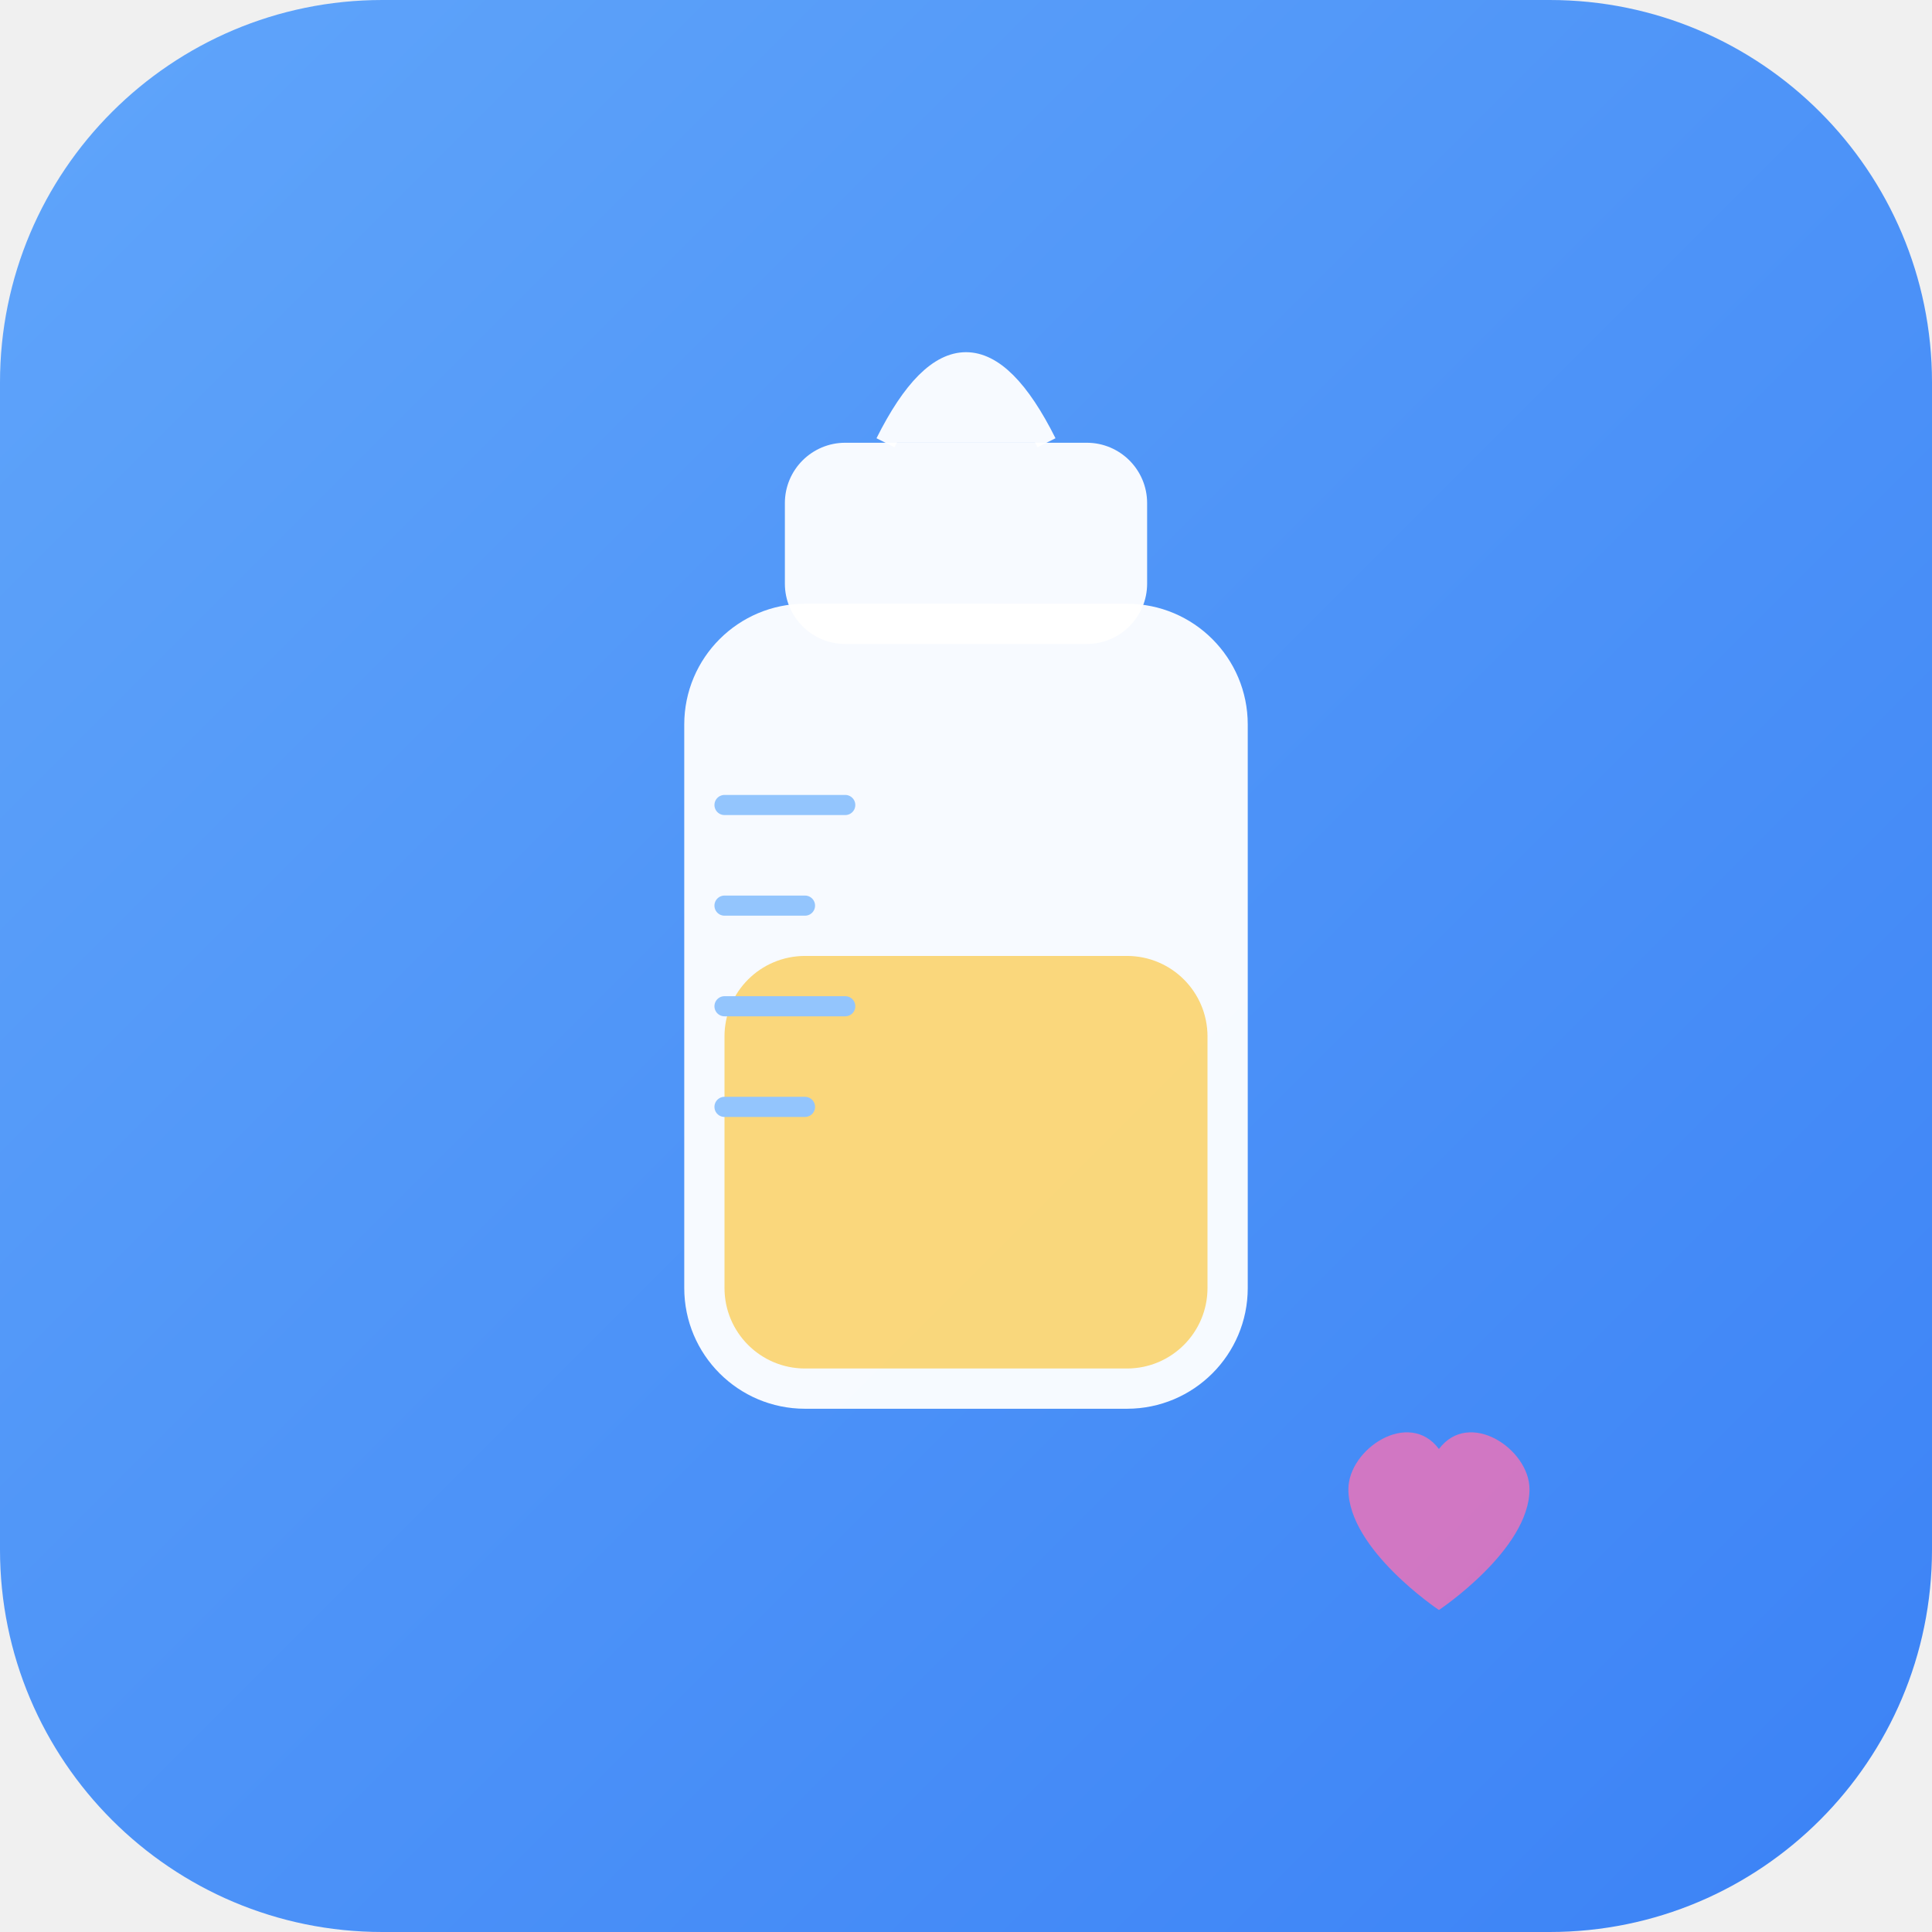
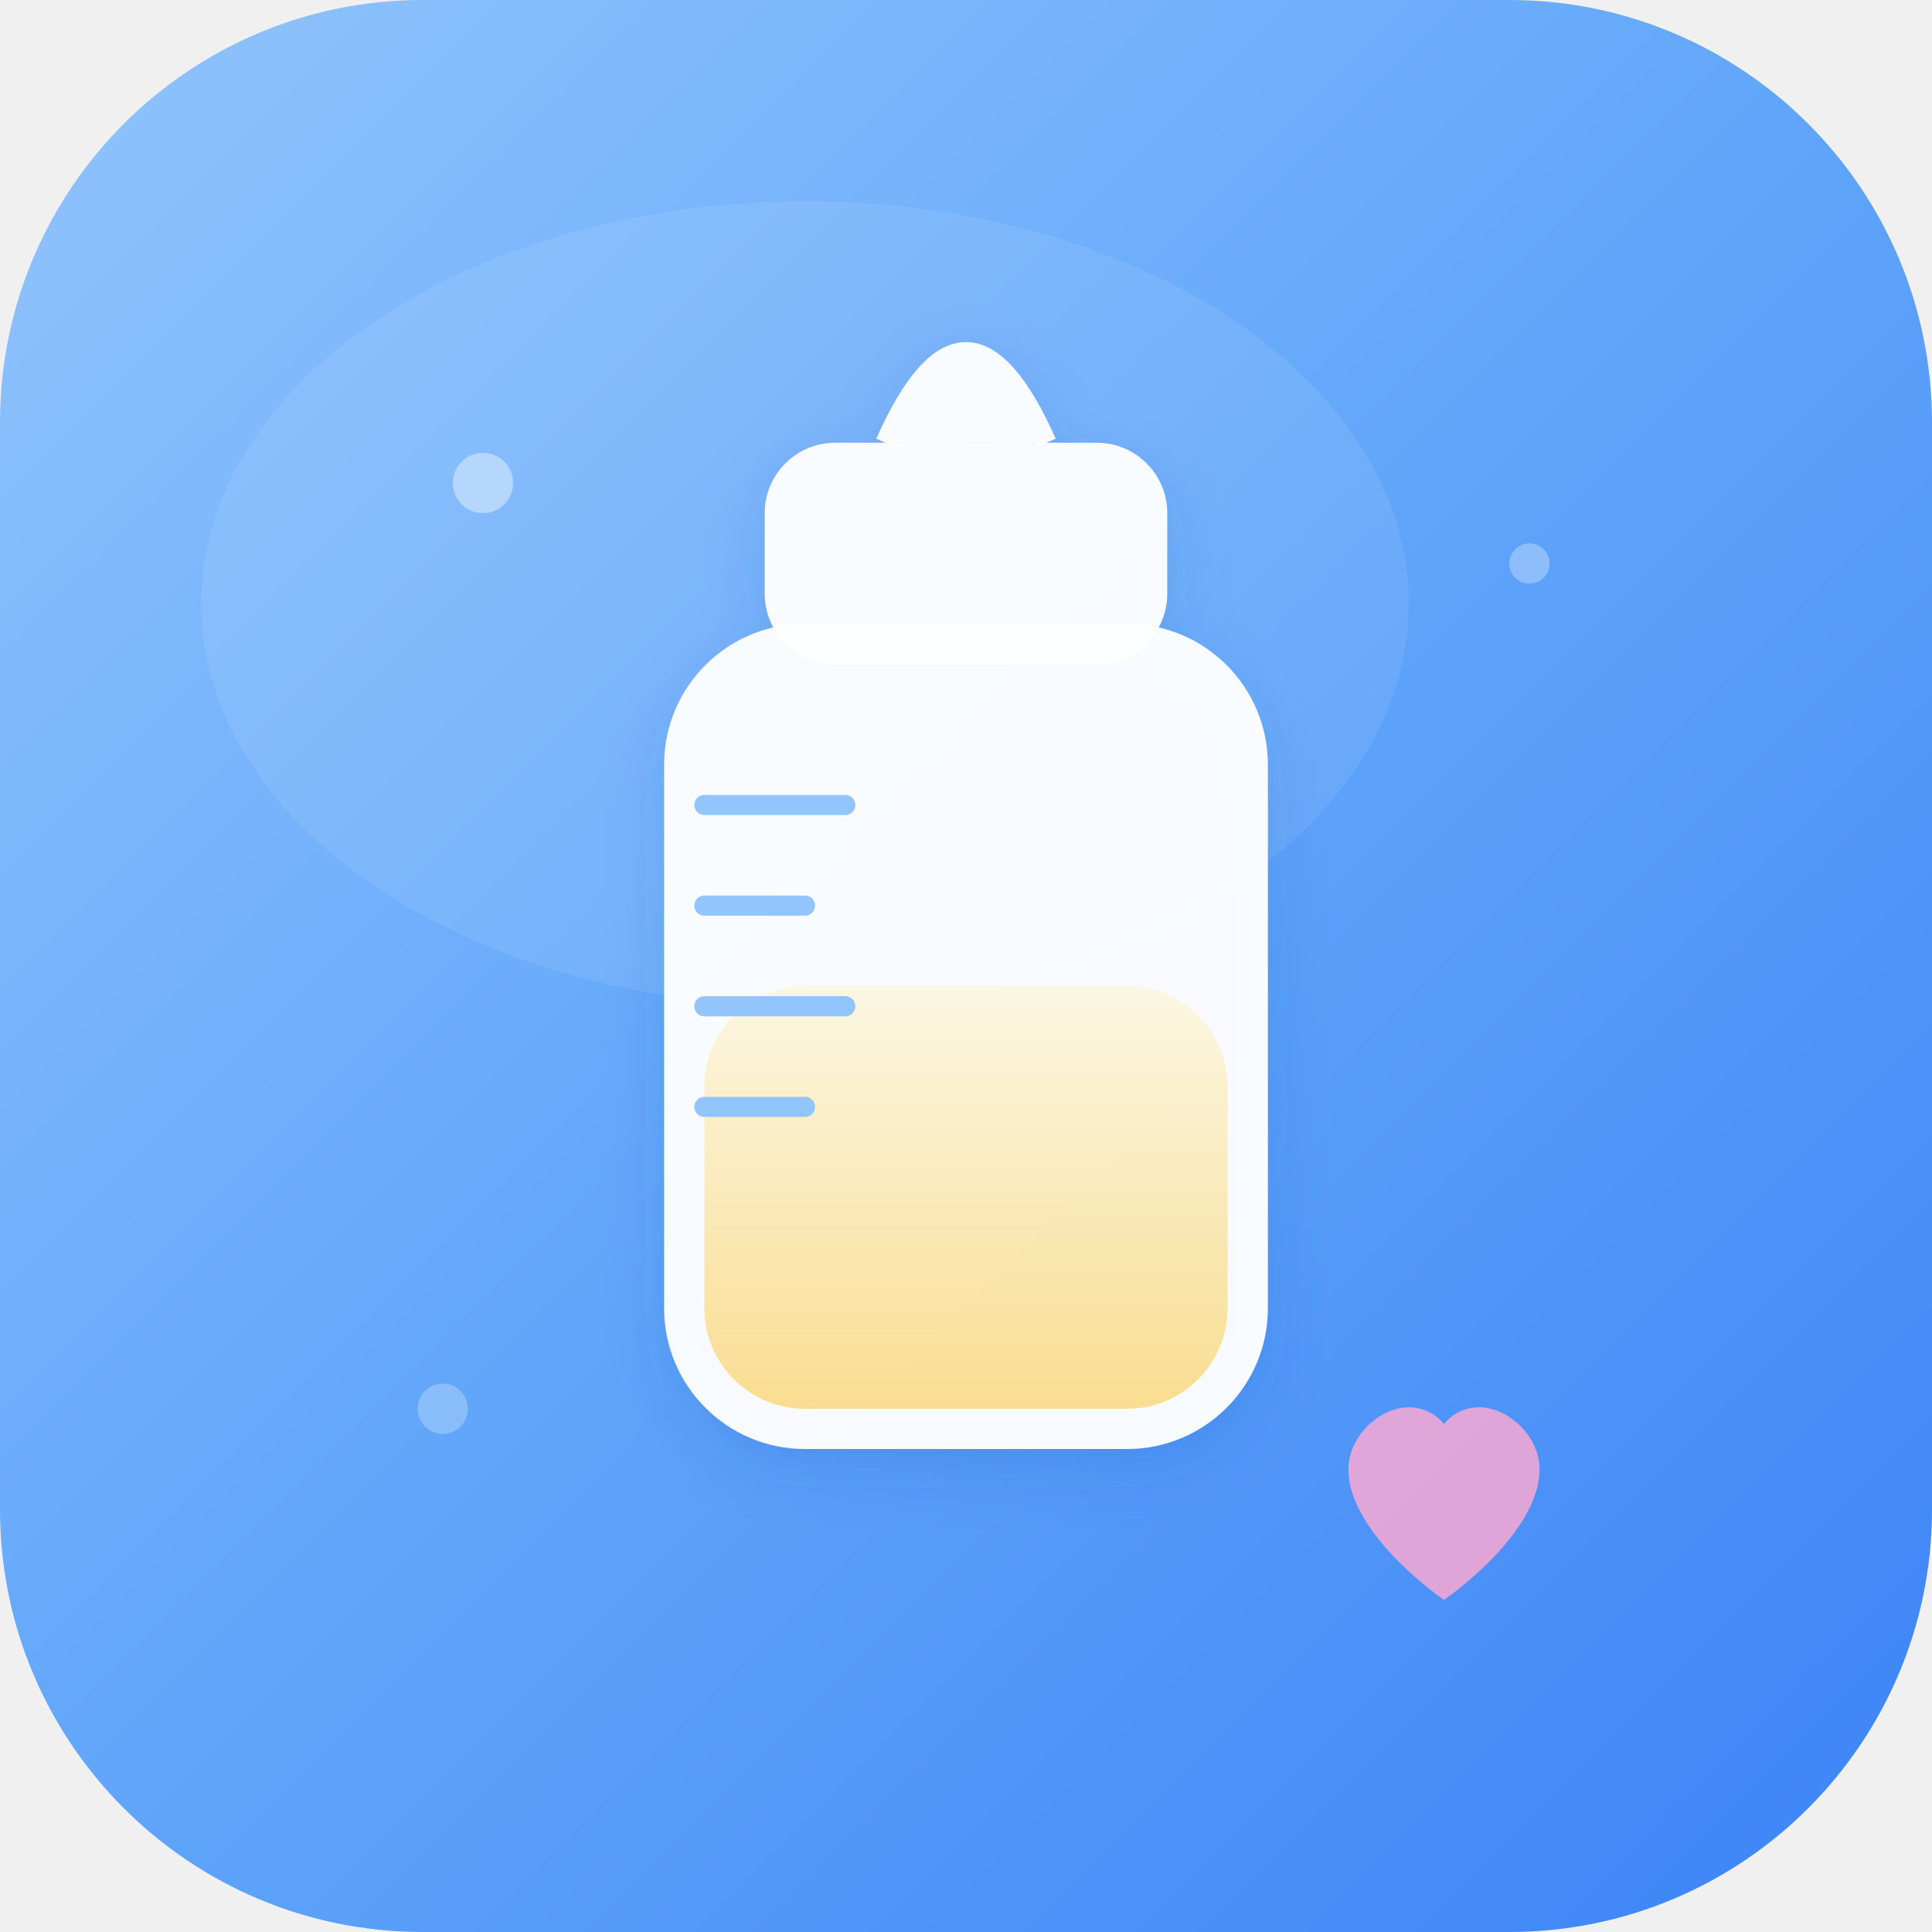
<svg xmlns="http://www.w3.org/2000/svg" viewBox="0 0 192 192" width="192" height="192">
  <defs>
    <linearGradient id="bg" x1="0%" y1="0%" x2="100%" y2="100%">
-       <stop offset="0%" style="stop-color:#60a5fa" />
+       <stop offset="0%" style="stop-color:#93c5fd" />
+       <stop offset="50%" style="stop-color:#60a5fa" />
      <stop offset="100%" style="stop-color:#3b82f6" />
    </linearGradient>
+     <linearGradient id="milk" x1="0%" y1="0%" x2="0%" y2="100%">
+       <stop offset="0%" style="stop-color:#fef3c7" />
+       <stop offset="100%" style="stop-color:#fbbf24" />
+     </linearGradient>
+     <filter id="shadow">
+       <feDropShadow dx="0" dy="2" stdDeviation="3" flood-color="#1e40af" flood-opacity="0.15" />
+     </filter>
  </defs>
-   <rect width="192" height="192" rx="38" ry="38" fill="url(#bg)" />
-   <rect x="68" y="60" width="56" height="80" rx="12" ry="12" fill="white" opacity="0.95" />
-   <rect x="78" y="44" width="36" height="20" rx="6" ry="6" fill="white" opacity="0.95" />
-   <path d="M88 44 Q96 28 104 44" fill="white" opacity="0.95" stroke="white" stroke-width="2" />
-   <rect x="72" y="95" width="48" height="41" rx="8" ry="8" fill="#fbbf24" opacity="0.6" />
-   <line x1="72" y1="80" x2="84" y2="80" stroke="#93c5fd" stroke-width="2" stroke-linecap="round" />
-   <line x1="72" y1="90" x2="80" y2="90" stroke="#93c5fd" stroke-width="2" stroke-linecap="round" />
-   <line x1="72" y1="100" x2="84" y2="100" stroke="#93c5fd" stroke-width="2" stroke-linecap="round" />
-   <line x1="72" y1="110" x2="80" y2="110" stroke="#93c5fd" stroke-width="2" stroke-linecap="round" />
-   <path d="M134 148 C134 144 140 140 143 144 C146 140 152 144 152 148 C152 154 143 160 143 160 C143 160 134 154 134 148Z" fill="#f472b6" opacity="0.8" />
+   <rect width="192" height="192" rx="42" ry="42" fill="url(#bg)" />
+   <ellipse cx="80" cy="60" rx="60" ry="40" fill="white" opacity="0.08" />
+   <g filter="url(#shadow)">
+     <rect x="66" y="62" width="60" height="82" rx="14" ry="14" fill="white" opacity="0.95" />
+     <rect x="76" y="44" width="40" height="22" rx="7" ry="7" fill="white" opacity="0.95" />
+     <path d="M88 44 Q96 26 104 44" fill="white" opacity="0.95" stroke="white" stroke-width="2" />
+   </g>
+   <rect x="70" y="98" width="52" height="42" rx="10" ry="10" fill="url(#milk)" opacity="0.5" />
+   <line x1="70" y1="80" x2="84" y2="80" stroke="#93c5fd" stroke-width="2" stroke-linecap="round" />
+   <line x1="70" y1="90" x2="80" y2="90" stroke="#93c5fd" stroke-width="2" stroke-linecap="round" />
+   <line x1="70" y1="100" x2="84" y2="100" stroke="#93c5fd" stroke-width="2" stroke-linecap="round" />
+   <line x1="70" y1="110" x2="80" y2="110" stroke="#93c5fd" stroke-width="2" stroke-linecap="round" />
+   <path d="M134 146 C134 141.5 140 137.5 143.5 141.5 C147 137.5 153 141.5 153 146 C153 152.5 143.5 159 143.5 159 C143.5 159 134 152.5 134 146Z" fill="#f9a8d4" opacity="0.85" />
+   <circle cx="48" cy="48" r="3" fill="white" opacity="0.4" />
+   <circle cx="152" cy="56" r="2" fill="white" opacity="0.3" />
+   <circle cx="44" cy="140" r="2.5" fill="white" opacity="0.25" />
</svg>
